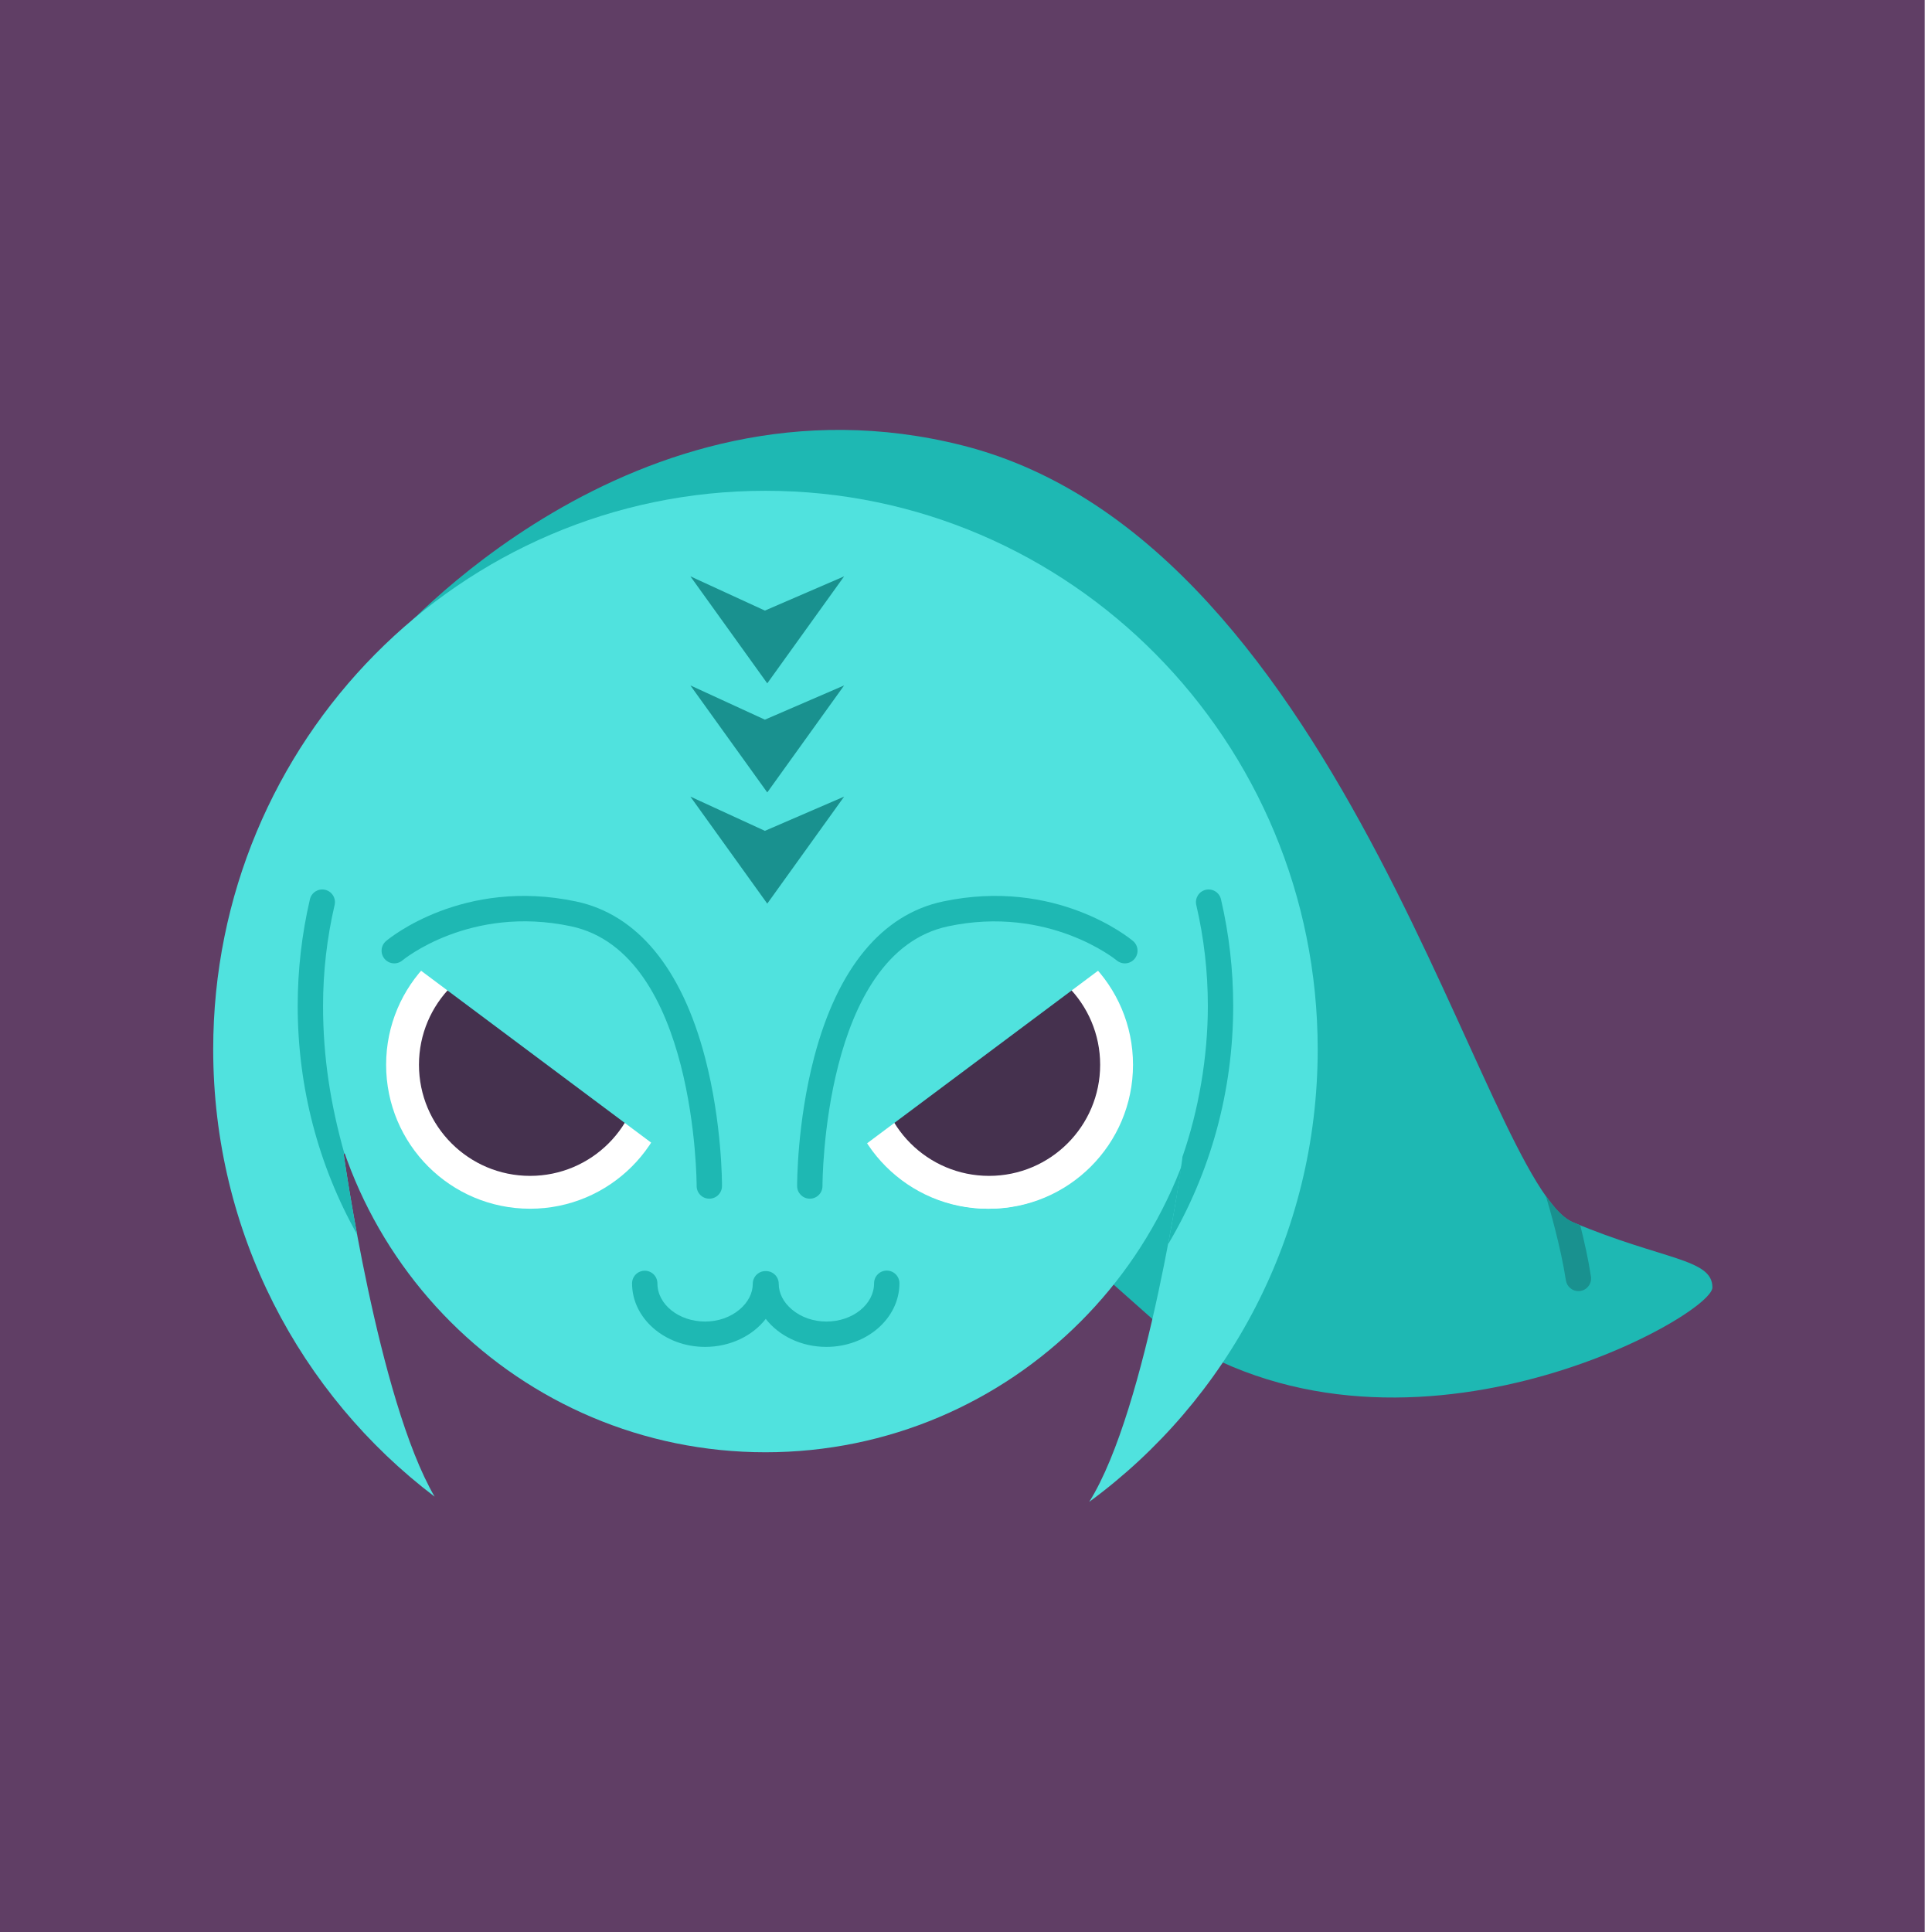
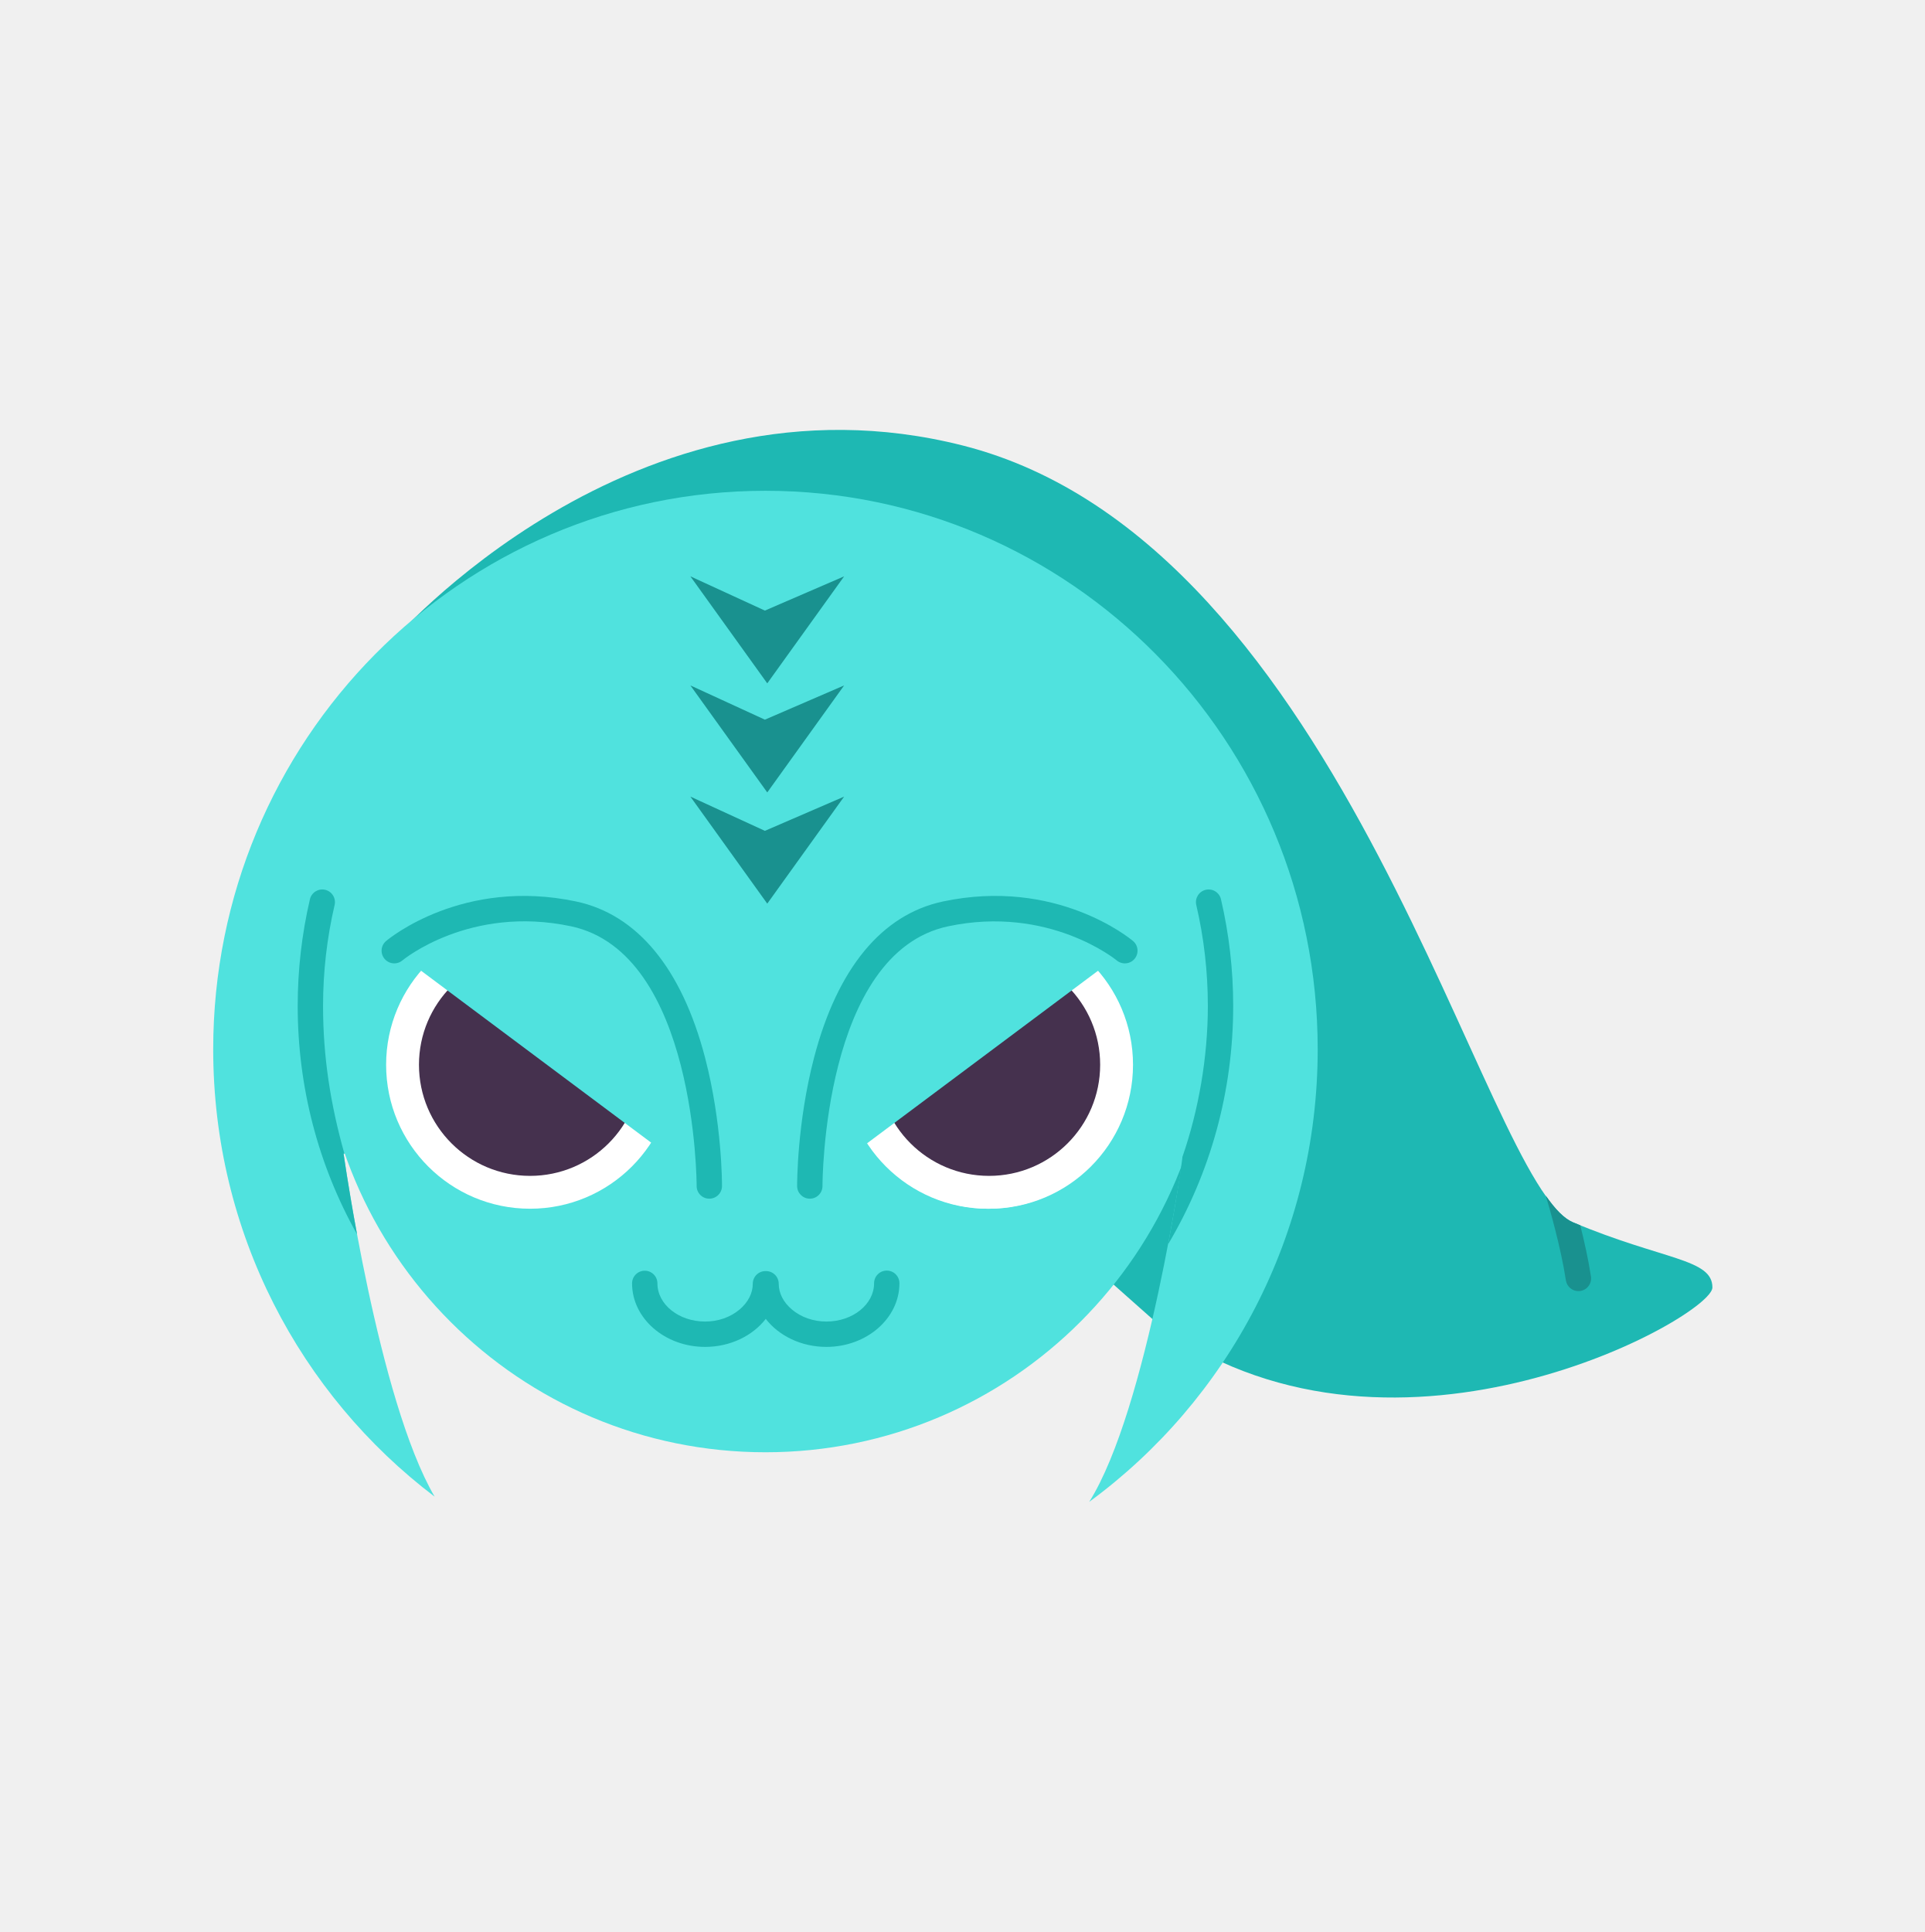
<svg xmlns="http://www.w3.org/2000/svg" version="1.1" id="Calque_1" x="0px" y="0px" width="1063px" height="1067px" viewBox="0 0 1063 1067" enable-background="new 0 0 1063 1067" xml:space="preserve">
-   <rect fill="#603E65" width="1063" height="1067" />
-   <g>
-     <path fill="#1EB8B3" d="M215.75,355.052c0,0,133.271-155.326,316-109c213,54,287,408,337,429s77,20,77,36s-173,113-303,23" />
-     <path fill="#19918F" d="M871.741,713.053c0.353,0,0.709-0.026,1.067-0.082c3.822-0.584,6.445-4.156,5.861-7.978   c-1.453-9.49-3.718-19.592-5.908-28.287c-1.323-0.538-2.655-1.084-4.012-1.654c-4.768-2.003-9.755-7.133-15.06-14.807   c2.02,6.711,8.31,28.369,11.14,46.865C865.36,710.573,868.343,713.053,871.741,713.053z" />
-     <g>
-       <path fill="#50E2DE" d="M727.75,579.552c0-170.38-136.553-308.5-305-308.5s-305,138.12-305,308.5    c0,101.057,48.041,190.735,122.281,247.005C208.798,773.045,189.75,637,189.75,637h463.846c0,0-19.76,141.131-52.029,192.445    C678.016,773.387,727.75,682.364,727.75,579.552z" />
+   <defs id="defs122" />
+   <g id="g117">
+     <path fill="#1EB8B3" d="M215.75,355.052c0,0,133.271-155.326,316-109c213,54,287,408,337,429s77,20,77,36s-173,113-303,23" id="path57" />
+     <path fill="#19918F" d="M871.741,713.053c0.353,0,0.709-0.026,1.067-0.082c3.822-0.584,6.445-4.156,5.861-7.978   c-1.453-9.49-3.718-19.592-5.908-28.287c-1.323-0.538-2.655-1.084-4.012-1.654c-4.768-2.003-9.755-7.133-15.06-14.807   c2.02,6.711,8.31,28.369,11.14,46.865C865.36,710.573,868.343,713.053,871.741,713.053z" id="path59" />
+     <g id="g63">
+       <path fill="#50E2DE" d="M727.75,579.552c0-170.38-136.553-308.5-305-308.5s-305,138.12-305,308.5    c0,101.057,48.041,190.735,122.281,247.005C208.798,773.045,189.75,637,189.75,637h463.846c0,0-19.76,141.131-52.029,192.445    C678.016,773.387,727.75,682.364,727.75,579.552z" id="path61" />
    </g>
-     <circle fill="#50E2DE" cx="422.75" cy="556.052" r="246" />
-     <g>
-       <circle fill="#FFFFFF" cx="545.52" cy="588.052" r="79.501" />
-       <circle fill="#45314E" cx="545.52" cy="588.052" r="61.358" />
+     <circle fill="#50E2DE" cx="422.75" cy="556.052" r="246" id="circle65" />
+     <g id="g71">
+       <circle fill="#FFFFFF" cx="545.52" cy="588.052" r="79.501" id="circle67" />
+       <circle fill="#45314E" cx="545.52" cy="588.052" r="61.358" id="circle69" />
    </g>
-     <g>
-       <circle fill="#FFFFFF" cx="292.75" cy="588.052" r="79.501" />
-       <circle fill="#45314E" cx="292.75" cy="588.052" r="61.358" />
+     <g id="g77">
+       <circle fill="#FFFFFF" cx="292.75" cy="588.052" r="79.501" id="circle73" />
+       <circle fill="#45314E" cx="292.75" cy="588.052" r="61.358" id="circle75" />
    </g>
-     <g>
-       <path fill="#50E2DE" d="M391.75,655.052c0,0,0.667-134.334-74.999-150.334c-59.865-12.658-99.001,20.334-99.001,20.334" />
-       <path fill="#1EB8B3" d="M391.751,662c-0.012,0-0.023,0-0.036,0c-3.865,0-6.983-3.141-6.965-7.006l0,0    c0.006-1.287-0.252-128.809-69.447-143.44c-55.872-11.812-92.676,18.536-93.041,18.843c-2.956,2.494-7.372,2.12-9.864-0.836    c-2.492-2.956-2.116-7.371,0.84-9.861c1.704-1.438,42.467-35.05,104.961-21.831c33.707,7.128,58.327,36.952,71.199,86.247    c9.415,36.057,9.359,69.536,9.352,70.945C398.73,658.914,395.6,662,391.751,662z" />
+     <g id="g83">
+       <path fill="#50E2DE" d="M391.75,655.052c0,0,0.667-134.334-74.999-150.334c-59.865-12.658-99.001,20.334-99.001,20.334" id="path79" />
+       <path fill="#1EB8B3" d="M391.751,662c-0.012,0-0.023,0-0.036,0c-3.865,0-6.983-3.141-6.965-7.006l0,0    c0.006-1.287-0.252-128.809-69.447-143.44c-55.872-11.812-92.676,18.536-93.041,18.843c-2.956,2.494-7.372,2.12-9.864-0.836    c-2.492-2.956-2.116-7.371,0.84-9.861c1.704-1.438,42.467-35.05,104.961-21.831c33.707,7.128,58.327,36.952,71.199,86.247    c9.415,36.057,9.359,69.536,9.352,70.945C398.73,658.914,395.6,662,391.751,662z" id="path81" />
    </g>
-     <g>
-       <g>
-         <path fill="#50E2DE" d="M489.75,708.718c0,15.465-14.924,28.142-33.333,28.142S423.083,724,423.083,709h-0.333     c0,15-14.924,27.859-33.333,27.859s-33.333-12.606-33.333-28.07" />
-         <path fill="#1EB8B3" d="M456.417,743.859c-13.941,0-26.253-6.146-33.5-15.465c-7.247,9.319-19.559,15.465-33.5,15.465     c-22.24,0-40.333-15.732-40.333-35.07c0-3.866,3.134-7,7-7s7,3.134,7,7c0,11.618,11.813,21.07,26.333,21.07     c7.203,0,13.97-2.363,19.056-6.654c4.693-3.96,7.277-9.005,7.277-14.205c0-3.866,3.134-7,7-7h0.333c3.866,0,7,3.134,7,7     c0,5.2,2.584,10.245,7.277,14.205c5.086,4.291,11.854,6.654,19.056,6.654c14.521,0,26.333-9.484,26.333-21.142     c0-3.866,3.134-7,7-7s7,3.134,7,7C496.75,728.095,478.656,743.859,456.417,743.859z" />
+     <g id="g91">
+       <g id="g89">
+         <path fill="#50E2DE" d="M489.75,708.718c0,15.465-14.924,28.142-33.333,28.142S423.083,724,423.083,709h-0.333     c0,15-14.924,27.859-33.333,27.859s-33.333-12.606-33.333-28.07" id="path85" />
+         <path fill="#1EB8B3" d="M456.417,743.859c-13.941,0-26.253-6.146-33.5-15.465c-7.247,9.319-19.559,15.465-33.5,15.465     c-22.24,0-40.333-15.732-40.333-35.07c0-3.866,3.134-7,7-7s7,3.134,7,7c0,11.618,11.813,21.07,26.333,21.07     c7.203,0,13.97-2.363,19.056-6.654c4.693-3.96,7.277-9.005,7.277-14.205c0-3.866,3.134-7,7-7h0.333c3.866,0,7,3.134,7,7     c0,5.2,2.584,10.245,7.277,14.205c5.086,4.291,11.854,6.654,19.056,6.654c14.521,0,26.333-9.484,26.333-21.142     c0-3.866,3.134-7,7-7s7,3.134,7,7C496.75,728.095,478.656,743.859,456.417,743.859z" id="path87" />
      </g>
    </g>
-     <polygon fill="#19918F" points="466.208,439.946 423.75,499.052 381.292,439.946 422.442,458.859  " />
-     <polygon fill="#19918F" points="466.208,378.542 423.75,437.647 381.292,378.542 422.442,397.455  " />
-     <polygon fill="#19918F" points="466.208,318.297 423.75,377.403 381.292,318.297 422.442,337.21  " />
-     <g>
-       <circle fill="#FFFFFF" cx="546.249" cy="588.052" r="79.501" />
-       <circle fill="#45314E" cx="546.249" cy="588.052" r="61.358" />
+     <polygon fill="#19918F" points="466.208,439.946 423.75,499.052 381.292,439.946 422.442,458.859  " id="polygon93" />
+     <polygon fill="#19918F" points="466.208,378.542 423.75,437.647 381.292,378.542 422.442,397.455  " id="polygon95" />
+     <polygon fill="#19918F" points="466.208,318.297 423.75,377.403 381.292,318.297 422.442,337.21  " id="polygon97" />
+     <g id="g103">
+       <circle fill="#FFFFFF" cx="546.249" cy="588.052" r="79.501" id="circle99" />
+       <circle fill="#45314E" cx="546.249" cy="588.052" r="61.358" id="circle101" />
    </g>
-     <g>
-       <path fill="#50E2DE" d="M447.249,655.052c0,0-0.667-134.334,74.999-150.334c59.865-12.658,99.001,20.334,99.001,20.334" />
-       <path fill="#1EB8B3" d="M447.248,662c-3.85,0-6.98-3.086-6.999-6.939c-0.007-1.408-0.063-34.901,9.352-70.957    c12.872-49.296,37.492-79.113,71.199-86.24c62.491-13.213,103.256,20.396,104.961,21.834c2.956,2.491,3.332,6.908,0.841,9.865    c-2.492,2.957-6.908,3.332-9.864,0.84c-0.354-0.295-37.476-30.588-93.041-18.836c-69.284,14.65-69.454,142.138-69.447,143.424    c0.019,3.866-3.099,7.01-6.965,7.01C447.272,662,447.26,662,447.248,662z" />
+     <g id="g109">
+       <path fill="#50E2DE" d="M447.249,655.052c0,0-0.667-134.334,74.999-150.334c59.865-12.658,99.001,20.334,99.001,20.334" id="path105" />
+       <path fill="#1EB8B3" d="M447.248,662c-3.85,0-6.98-3.086-6.999-6.939c-0.007-1.408-0.063-34.901,9.352-70.957    c12.872-49.296,37.492-79.113,71.199-86.24c62.491-13.213,103.256,20.396,104.961,21.834c2.956,2.491,3.332,6.908,0.841,9.865    c-2.492,2.957-6.908,3.332-9.864,0.84c-0.354-0.295-37.476-30.588-93.041-18.836c-69.284,14.65-69.454,142.138-69.447,143.424    c0.019,3.866-3.099,7.01-6.965,7.01C447.272,662,447.26,662,447.248,662z" id="path107" />
    </g>
-     <g>
-       <path fill="#1EB8B3" d="M674.331,496.644c-0.878-3.766-4.643-6.103-8.407-5.228c-3.765,0.878-6.104,4.643-5.227,8.407    c4.237,18.169,6.386,36.914,6.386,55.714c0,28.206-5.083,57.68-14.083,83.515v0.5c0,0-2.377,18.716-7.895,47.68    c23.455-39.445,35.978-84.605,35.978-131.694C681.083,535.668,678.812,515.854,674.331,496.644z" />
-       <path fill="#1EB8B3" d="M190.25,637.302c-7.75-27.5-11.833-53.559-11.833-81.765c0-18.802,2.148-37.546,6.386-55.714    c0.878-3.765-1.463-7.529-5.228-8.407c-3.765-0.877-7.529,1.462-8.407,5.228c-4.479,19.208-6.751,39.023-6.751,58.894    c0,44.903,11.389,88.053,32.783,126.165c-4.85-26.093-7.45-44.65-7.45-44.65L190.25,637.302z" />
+     <g id="g115">
+       <path fill="#1EB8B3" d="M674.331,496.644c-0.878-3.766-4.643-6.103-8.407-5.228c-3.765,0.878-6.104,4.643-5.227,8.407    c4.237,18.169,6.386,36.914,6.386,55.714c0,28.206-5.083,57.68-14.083,83.515v0.5c0,0-2.377,18.716-7.895,47.68    c23.455-39.445,35.978-84.605,35.978-131.694C681.083,535.668,678.812,515.854,674.331,496.644z" id="path111" />
+       <path fill="#1EB8B3" d="M190.25,637.302c-7.75-27.5-11.833-53.559-11.833-81.765c0-18.802,2.148-37.546,6.386-55.714    c0.878-3.765-1.463-7.529-5.228-8.407c-3.765-0.877-7.529,1.462-8.407,5.228c-4.479,19.208-6.751,39.023-6.751,58.894    c0,44.903,11.389,88.053,32.783,126.165c-4.85-26.093-7.45-44.65-7.45-44.65L190.25,637.302z" id="path113" />
    </g>
  </g>
</svg>
